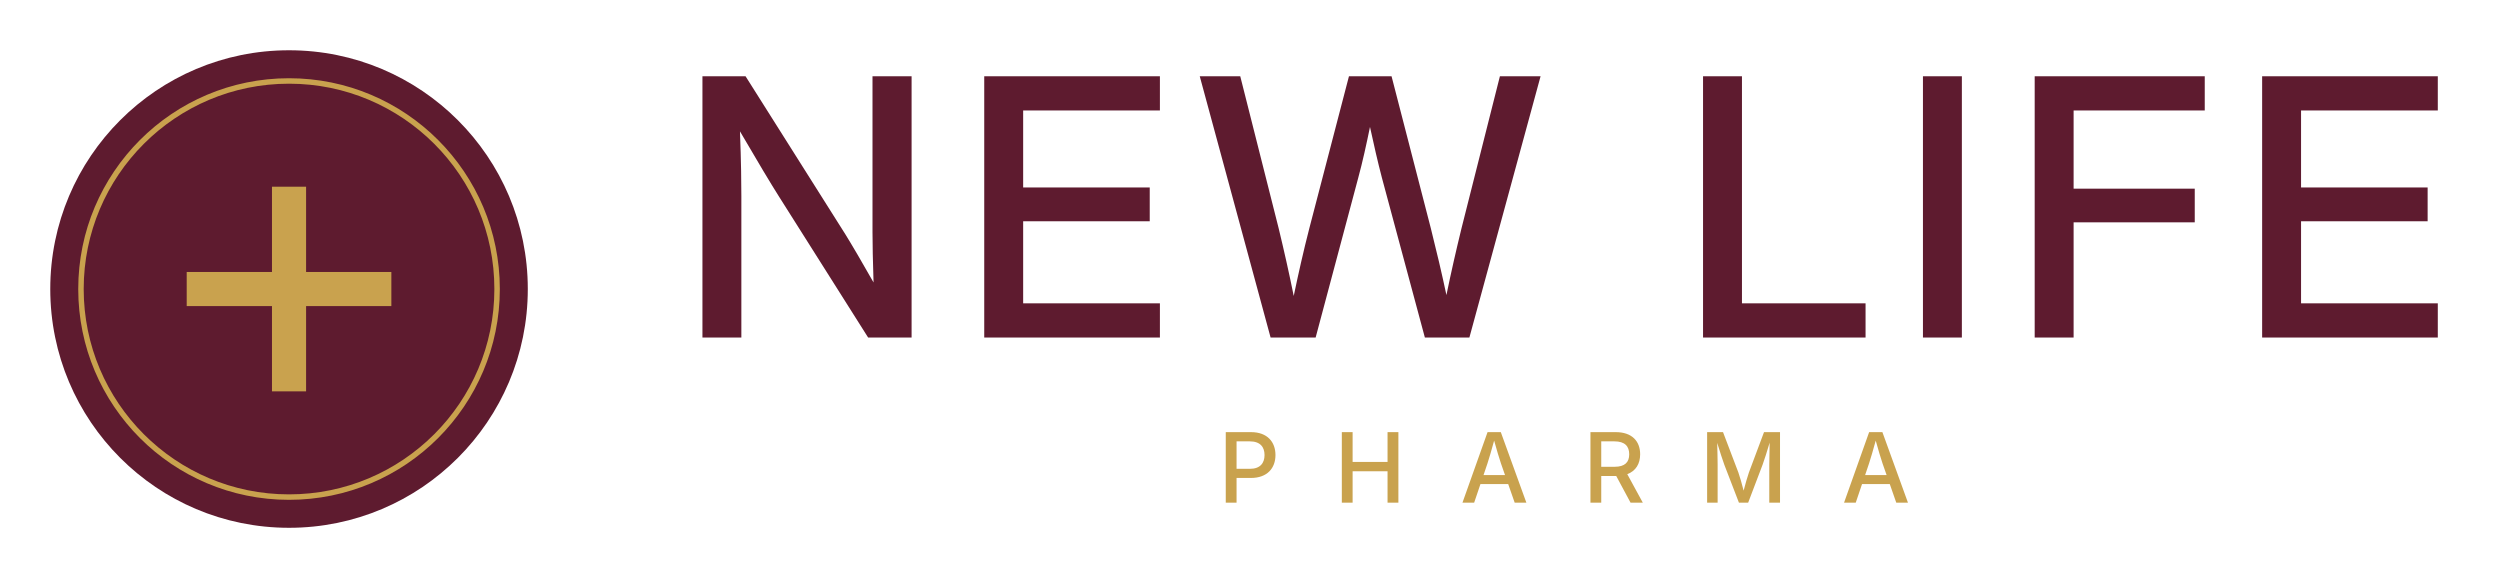
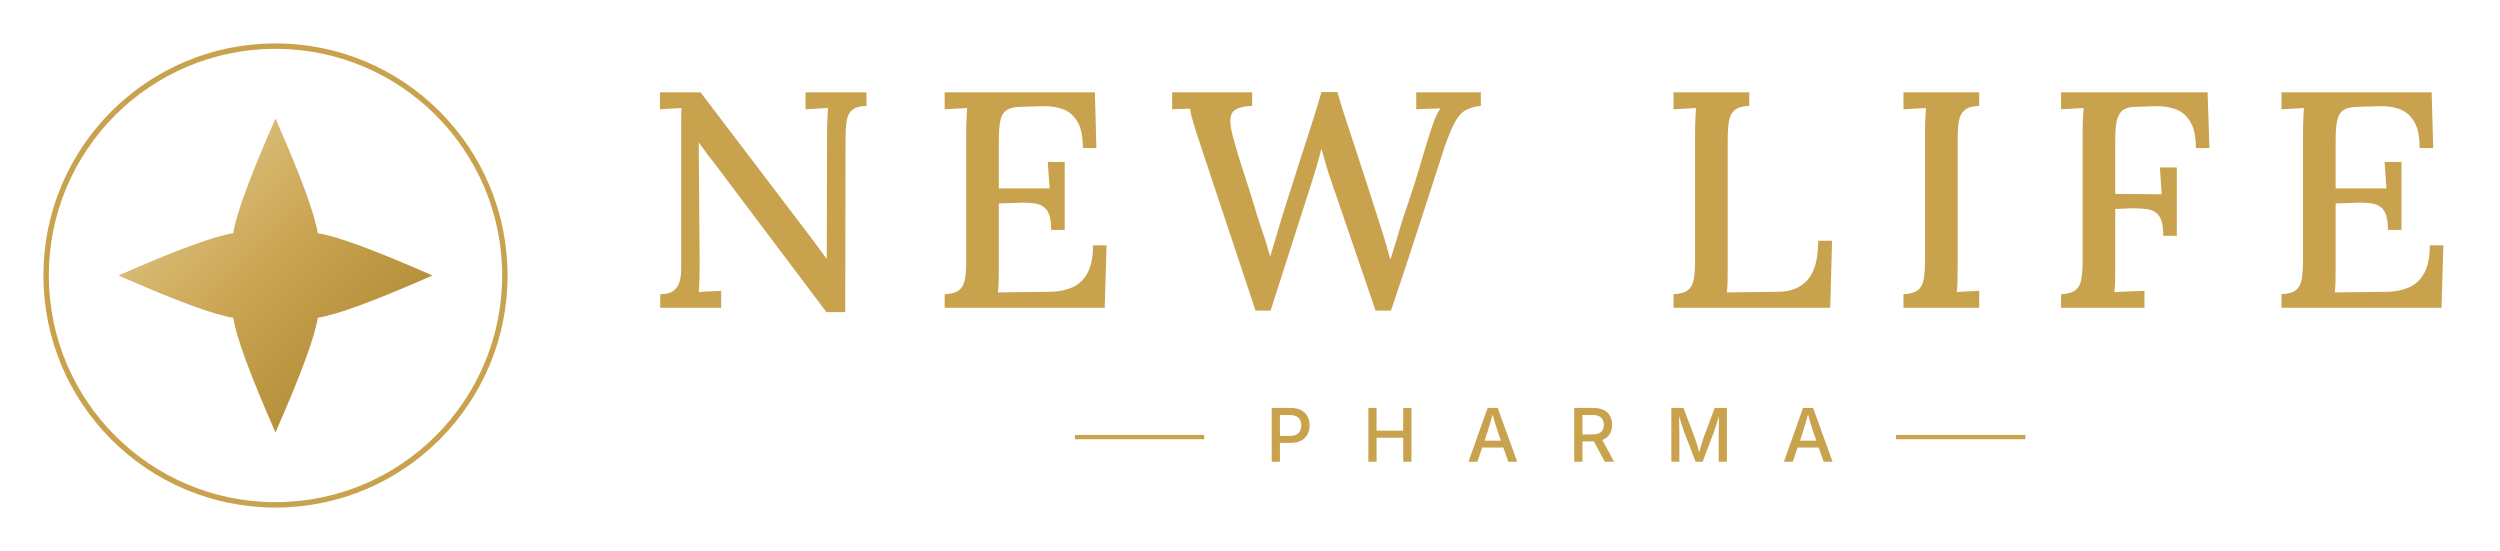
- <svg xmlns="http://www.w3.org/2000/svg" viewBox="-14 6.00 696.29 161.00">
-   <g transform="translate(-28.50,-8.50) scale(0.95)">
-     <circle cx="100" cy="100" r="70" fill="#5E1B2F" />
-     <circle cx="100" cy="100" r="61" fill="none" stroke="#C9A24E" stroke-width="1.6" />
-     <path d="M100,70V130M70,100H130" stroke="#C9A24E" stroke-width="10" />
+ <svg xmlns="http://www.w3.org/2000/svg" viewBox="-14 0.00 812.20 179.00">
+   <g transform="translate(-22.55,-8.55) scale(0.9805)">
+     <defs>
+       <linearGradient id="lhg" gradientUnits="userSpaceOnUse" x1="40" y1="40" x2="160" y2="160">
+         <stop offset="0" stop-color="#EBD9A3" />
+         <stop offset=".5" stop-color="#C9A24E" />
+         <stop offset="1" stop-color="#9E7827" />
+       </linearGradient>
+     </defs>
+     <circle cx="100" cy="100" r="76" fill="none" stroke="#C9A24E" stroke-width="1.8" />
+     <path d="M100.00,48.00Q112.60,76.60 114.00,86.00Q123.40,87.40 152.00,100.00Q123.40,112.60 114.00,114.00Q112.60,123.40 100.00,152.00Q87.40,123.40 86.00,114.00Q76.60,112.60 48.00,100.00Q76.60,87.40 86.00,86.00Q87.40,76.60 100.00,48.00Z" fill="url(#lhg)" />
  </g>
-   <g transform="translate(175.00,0)">
-     <path d="M6.641 100.0H17.48V60.645C17.48 57.422 17.432 51.123 17.09 42.578C21.924 50.879 25.879 57.471 27.93 60.693L52.783 100.0H64.893V27.246H54.004V70.557C54.004 73.193 54.102 79.395 54.297 84.668C51.367 79.492 48.145 73.975 46.436 71.24L18.652 27.246H6.641ZM85.125 100.0H134.051V90.479H95.965V67.627H131.219V58.203H95.965V36.768H134.051V27.246H85.125ZM164.879 100.0H177.428L189.293 55.518C190.514 51.025 191.539 46.338 192.564 41.357C193.639 46.338 194.713 51.025 195.885 55.518L207.848 100.0H220.25L240.074 27.246H228.746L218.053 69.58C216.539 75.781 215.123 81.982 213.854 88.184C212.535 81.982 211.07 75.781 209.508 69.58L198.57 27.246H186.705L175.67 69.58C174.059 75.83 172.643 82.129 171.324 88.428C170.055 82.129 168.639 75.83 167.125 69.58L156.432 27.246H145.152ZM285.324 100.0H330.588V90.479H296.164V27.246H285.324ZM357.412 27.246H346.572V100.0H357.412ZM377.693 100.0H388.533V67.92H422.273V58.545H388.533V36.768H425.057V27.246H377.693ZM441.041 100.0H489.967V90.479H451.881V67.627H487.135V58.203H451.881V36.768H489.967V27.246H441.041Z" fill="#5E1B2F" />
-     <g transform="translate(150.22,146)">
-       <path d="M2.175 0.0H5.181V-6.882H9.189C13.75 -6.882 16.018 -9.637 16.018 -13.263C16.018 -16.888 13.764 -19.644 9.215 -19.644H2.175ZM5.181 -9.426V-17.073H8.873C11.786 -17.073 12.973 -15.478 12.973 -13.263C12.973 -11.048 11.786 -9.426 8.899 -9.426ZM34.499 0.0H37.504V-8.754H47.234V0.0H50.253V-19.644H47.234V-11.338H37.504V-19.644H34.499ZM68.101 0.0H71.357L73.11 -5.181H80.836L82.642 0.0H85.898L78.779 -19.644H75.088ZM73.967 -7.686 75.062 -10.929C75.549 -12.432 76.156 -14.476 76.92 -17.284C77.698 -14.502 78.292 -12.498 78.819 -10.929L79.953 -7.686ZM103.746 0.0H106.752V-7.422H110.76C110.812 -7.422 110.878 -7.422 110.931 -7.422L114.913 0.0H118.327L114.003 -7.937C116.389 -8.833 117.589 -10.837 117.589 -13.474C117.589 -17.099 115.334 -19.644 110.786 -19.644H103.746ZM106.752 -9.993V-17.073H110.443C113.344 -17.073 114.543 -15.688 114.543 -13.474C114.543 -11.272 113.344 -9.993 110.47 -9.993ZM136.241 0.0H139.167V-10.573C139.167 -12.076 139.102 -14.594 139.049 -16.651C139.8 -14.225 140.578 -11.76 141.026 -10.573L145.1 0.0H147.671L151.692 -10.573C152.14 -11.799 152.958 -14.331 153.656 -16.717C153.617 -14.528 153.551 -12.023 153.551 -10.573V0.0H156.543V-19.644H152.087L147.869 -8.372C147.486 -7.291 146.867 -5.102 146.405 -3.349C145.957 -5.142 145.337 -7.317 144.955 -8.372L140.67 -19.644H136.241ZM174.378 0.0H177.634L179.388 -5.181H187.113L188.919 0.0H192.176L185.057 -19.644H181.365ZM180.245 -7.686 181.339 -10.929C181.827 -12.432 182.433 -14.476 183.198 -17.284C183.976 -14.502 184.569 -12.498 185.096 -10.929L186.23 -7.686Z" fill="#C9A24E" />
+   <g transform="translate(195.00,0)">
+     <path d="M59.5 101.4 22.3 52.0Q21.2 50.7 20.2 49.3Q19.2 47.9 18.1 46.4H18.0L18.3 85.3Q18.3 87.8 18.25 90.3Q18.2 92.8 18.0 94.9Q19.7 94.7 21.75 94.65Q23.8 94.6 25.3 94.5V100.0H5.5V95.6Q8.3 95.6 9.75 94.5Q11.2 93.4 11.75 91.6Q12.3 89.8 12.3 87.4V42.6Q12.3 40.6 12.3 38.6Q12.3 36.6 12.4 35.1Q10.8 35.2 8.85 35.3Q6.9 35.4 5.4 35.5V30.0H18.6L53.8 76.3Q55.5 78.5 56.85 80.4Q58.2 82.3 59.5 84.0H59.6L59.7 42.9Q59.7 40.7 59.8 38.65Q59.9 36.6 60.0 35.1Q58.2 35.2 56.2 35.3Q54.2 35.4 52.7 35.5V30.0H72.5V34.4Q69.3 34.5 67.85 35.75Q66.4 37.0 66.05 39.35Q65.7 41.7 65.7 45.5L65.6 101.4ZM132.5 74.7Q132.5 70.4 131.25 68.5Q130.0 66.6 127.5 66.15Q125.0 65.7 121.3 65.9L115.5 66.1V86.9Q115.5 89.6 115.45 91.65Q115.4 93.7 115.2 95.0L132.4 94.8Q136.3 94.7 139.4 93.35Q142.5 92.0 144.3 88.7Q146.1 85.4 146.1 79.7H150.5L149.9 100.0H97.9V95.6Q101.2 95.4 102.65 94.2Q104.1 93.0 104.5 90.6Q104.9 88.2 104.9 84.5V42.9Q104.9 40.7 105.0 38.65Q105.1 36.6 105.2 35.1Q103.5 35.2 101.5 35.3Q99.5 35.4 97.9 35.5V30.0H146.7L147.2 48.1H142.8Q142.8 42.4 140.95 39.4Q139.1 36.4 136.15 35.4Q133.2 34.4 129.8 34.5L122.8 34.7Q119.7 34.7 118.1 35.75Q116.5 36.8 116 39.15Q115.5 41.5 115.5 45.5V61.2H132.0L131.4 52.6H136.9V74.7ZM198.9 100.9 181.1 47.4Q179.6 42.9 178.75 40.1Q177.9 37.3 177.6 35.3Q176 35.4 174.6 35.4Q173.2 35.4 171.8 35.5V30.0H197.8V34.4Q192.7 34.6 191.35 36.6Q190 38.6 191.5 44.2Q193.2 50.5 195 55.9Q196.8 61.3 198.6 67.3Q199.8 71.4 201.05 74.95Q202.3 78.5 203.6 83.2H203.7Q204.2 81.6 204.85 79.4Q205.5 77.2 206.2 74.85Q206.9 72.5 207.5 70.55Q208.1 68.6 208.4 67.6Q210.8 60.0 213.15 52.7Q215.5 45.4 217.4 39.5Q219.3 33.6 220.3 29.9H225.5Q226.5 33.6 228.15 38.55Q229.8 43.5 231.5 48.75Q233.2 54.0 234.8 58.85Q236.4 63.7 237.5 67.3Q238.8 71.4 240.15 75.55Q241.5 79.7 242.6 84.1H242.8Q243.7 81.1 244.75 77.75Q245.8 74.4 246.8 70.9Q248.8 65.1 250.15 60.9Q251.5 56.7 252.4 53.6Q253.3 50.5 254.05 48.0Q254.8 45.5 255.6 43.1Q256.2 41.2 257 39.05Q257.8 36.9 259 35.2Q257.1 35.3 254.95 35.35Q252.8 35.4 251.1 35.5V30.0H272.1V34.4Q269.1 34.7 267.15 35.8Q265.2 36.9 263.7 39.65Q262.2 42.4 260.3 47.8Q255.9 61.3 251.65 74.5Q247.4 87.7 242.9 100.9H237.9L223.9 60.0Q222.8 57.0 221.95 54.05Q221.1 51.1 220.3 48.3Q219.6 51.1 218.8 53.85Q218 56.6 217.1 59.4L203.8 100.9ZM334.7 100.0V95.6Q338 95.4 339.45 94.2Q340.9 93.0 341.3 90.6Q341.7 88.2 341.7 84.5V42.9Q341.7 40.7 341.8 38.65Q341.9 36.6 342 35.1Q340.3 35.2 338.3 35.3Q336.3 35.4 334.7 35.5V30.0H359.3V34.4Q356.1 34.5 354.6 35.75Q353.1 37.0 352.7 39.35Q352.3 41.7 352.3 45.5V86.9Q352.3 89.6 352.25 91.65Q352.2 93.7 352 95.0L368.9 94.8Q375.1 94.7 378.4 90.75Q381.7 86.8 381.7 78.2H386.2L385.6 100.0ZM434.0 34.4Q430.8 34.5 429.3 35.75Q427.8 37.0 427.4 39.35Q427.0 41.7 427.0 45.5V86.6Q427.0 89.3 426.95 91.45Q426.9 93.6 426.7 94.9Q428.4 94.7 430.45 94.65Q432.5 94.6 434.0 94.5V100.0H409.4V95.6Q412.7 95.4 414.15 94.2Q415.6 93.0 416.0 90.6Q416.4 88.2 416.4 84.5V42.9Q416.4 40.7 416.5 38.65Q416.6 36.6 416.7 35.1Q415.0 35.2 413.0 35.3Q411.0 35.4 409.4 35.5V30.0H434.0ZM460.6 100.0V95.6Q463.9 95.4 465.35 94.2Q466.8 93.0 467.2 90.6Q467.6 88.2 467.6 84.5V42.9Q467.6 40.7 467.7 38.65Q467.8 36.6 467.9 35.1Q466.2 35.2 464.2 35.3Q462.2 35.4 460.6 35.5V30.0H508.2L508.8 48.1H504.4Q504.4 42.4 502.5 39.4Q500.6 36.4 497.6 35.4Q494.6 34.4 491.1 34.5L485.1 34.7Q481.9 34.7 480.45 36.0Q479.0 37.3 478.6 39.7Q478.2 42.1 478.2 45.8V63.0L493.3 63.1L492.7 54.4H498.2V76.6H493.8Q493.8 72.2 492.55 70.3Q491.3 68.4 488.8 68.0Q486.3 67.6 482.6 67.7L478.2 67.9V86.6Q478.2 89.3 478.15 91.45Q478.1 93.6 477.9 94.9Q479.4 94.8 481.15 94.75Q482.9 94.7 484.6 94.6Q486.3 94.5 487.7 94.5V100.0ZM566.8 74.7Q566.8 70.4 565.55 68.5Q564.3 66.6 561.8 66.15Q559.3 65.7 555.6 65.9L549.8 66.1V86.9Q549.8 89.6 549.75 91.65Q549.7 93.7 549.5 95.0L566.7 94.8Q570.6 94.7 573.7 93.35Q576.8 92.0 578.6 88.7Q580.4 85.4 580.4 79.7H584.8L584.2 100.0H532.2V95.6Q535.5 95.4 536.95 94.2Q538.4 93.0 538.8 90.6Q539.2 88.2 539.2 84.5V42.9Q539.2 40.7 539.3 38.65Q539.4 36.6 539.5 35.1Q537.8 35.2 535.8 35.3Q533.8 35.4 532.2 35.5V30.0H581.0L581.5 48.1H577.1Q577.1 42.4 575.25 39.4Q573.4 36.4 570.45 35.4Q567.5 34.4 564.1 34.5L557.1 34.7Q554.0 34.7 552.4 35.75Q550.8 36.8 550.3 39.15Q549.8 41.5 549.8 45.5V61.2H566.3L565.7 52.6H571.2V74.7Z" fill="#C9A24E" />
+     <g transform="translate(202.22,150)">
+       <path d="M1.934 0.0H4.605V-6.117H8.168C12.223 -6.117 14.238 -8.566 14.238 -11.789C14.238 -15.012 12.234 -17.461 8.191 -17.461H1.934ZM4.605 -8.379V-15.176H7.887C10.477 -15.176 11.531 -13.758 11.531 -11.789C11.531 -9.82 10.477 -8.379 7.91 -8.379ZM33.332 0.0H36.004V-7.781H44.652V0.0H47.336V-17.461H44.652V-10.078H36.004V-17.461H33.332ZM65.867 0.0H68.762L70.32 -4.605H77.188L78.793 0.0H81.688L75.359 -17.461H72.078ZM71.082 -6.832 72.055 -9.715C72.488 -11.051 73.027 -12.867 73.707 -15.363C74.398 -12.891 74.926 -11.109 75.395 -9.715L76.402 -6.832ZM100.219 0.0H102.891V-6.598H106.453C106.5 -6.598 106.559 -6.598 106.605 -6.598L110.145 0.0H113.18L109.336 -7.055C111.457 -7.852 112.523 -9.633 112.523 -11.977C112.523 -15.199 110.52 -17.461 106.477 -17.461H100.219ZM102.891 -8.883V-15.176H106.172C108.75 -15.176 109.816 -13.945 109.816 -11.977C109.816 -10.02 108.75 -8.883 106.195 -8.883ZM131.77 0.0H134.371V-9.398C134.371 -10.734 134.312 -12.973 134.266 -14.801C134.934 -12.645 135.625 -10.453 136.023 -9.398L139.645 0.0H141.93L145.504 -9.398C145.902 -10.488 146.629 -12.738 147.25 -14.859C147.215 -12.914 147.156 -10.688 147.156 -9.398V0.0H149.816V-17.461H145.855L142.105 -7.441C141.766 -6.48 141.215 -4.535 140.805 -2.977C140.406 -4.57 139.855 -6.504 139.516 -7.441L135.707 -17.461H131.77ZM168.336 0.0H171.23L172.789 -4.605H179.656L181.262 0.0H184.156L177.828 -17.461H174.547ZM173.551 -6.832 174.523 -9.715C174.957 -11.051 175.496 -12.867 176.176 -15.363C176.867 -12.891 177.395 -11.109 177.863 -9.715L178.871 -6.832Z" fill="#C9A24E" />
    </g>
+     <path d="M140.22,142H182.22M406.98,142H448.98" stroke="#C9A24E" stroke-width="1.4" />
  </g>
</svg>
